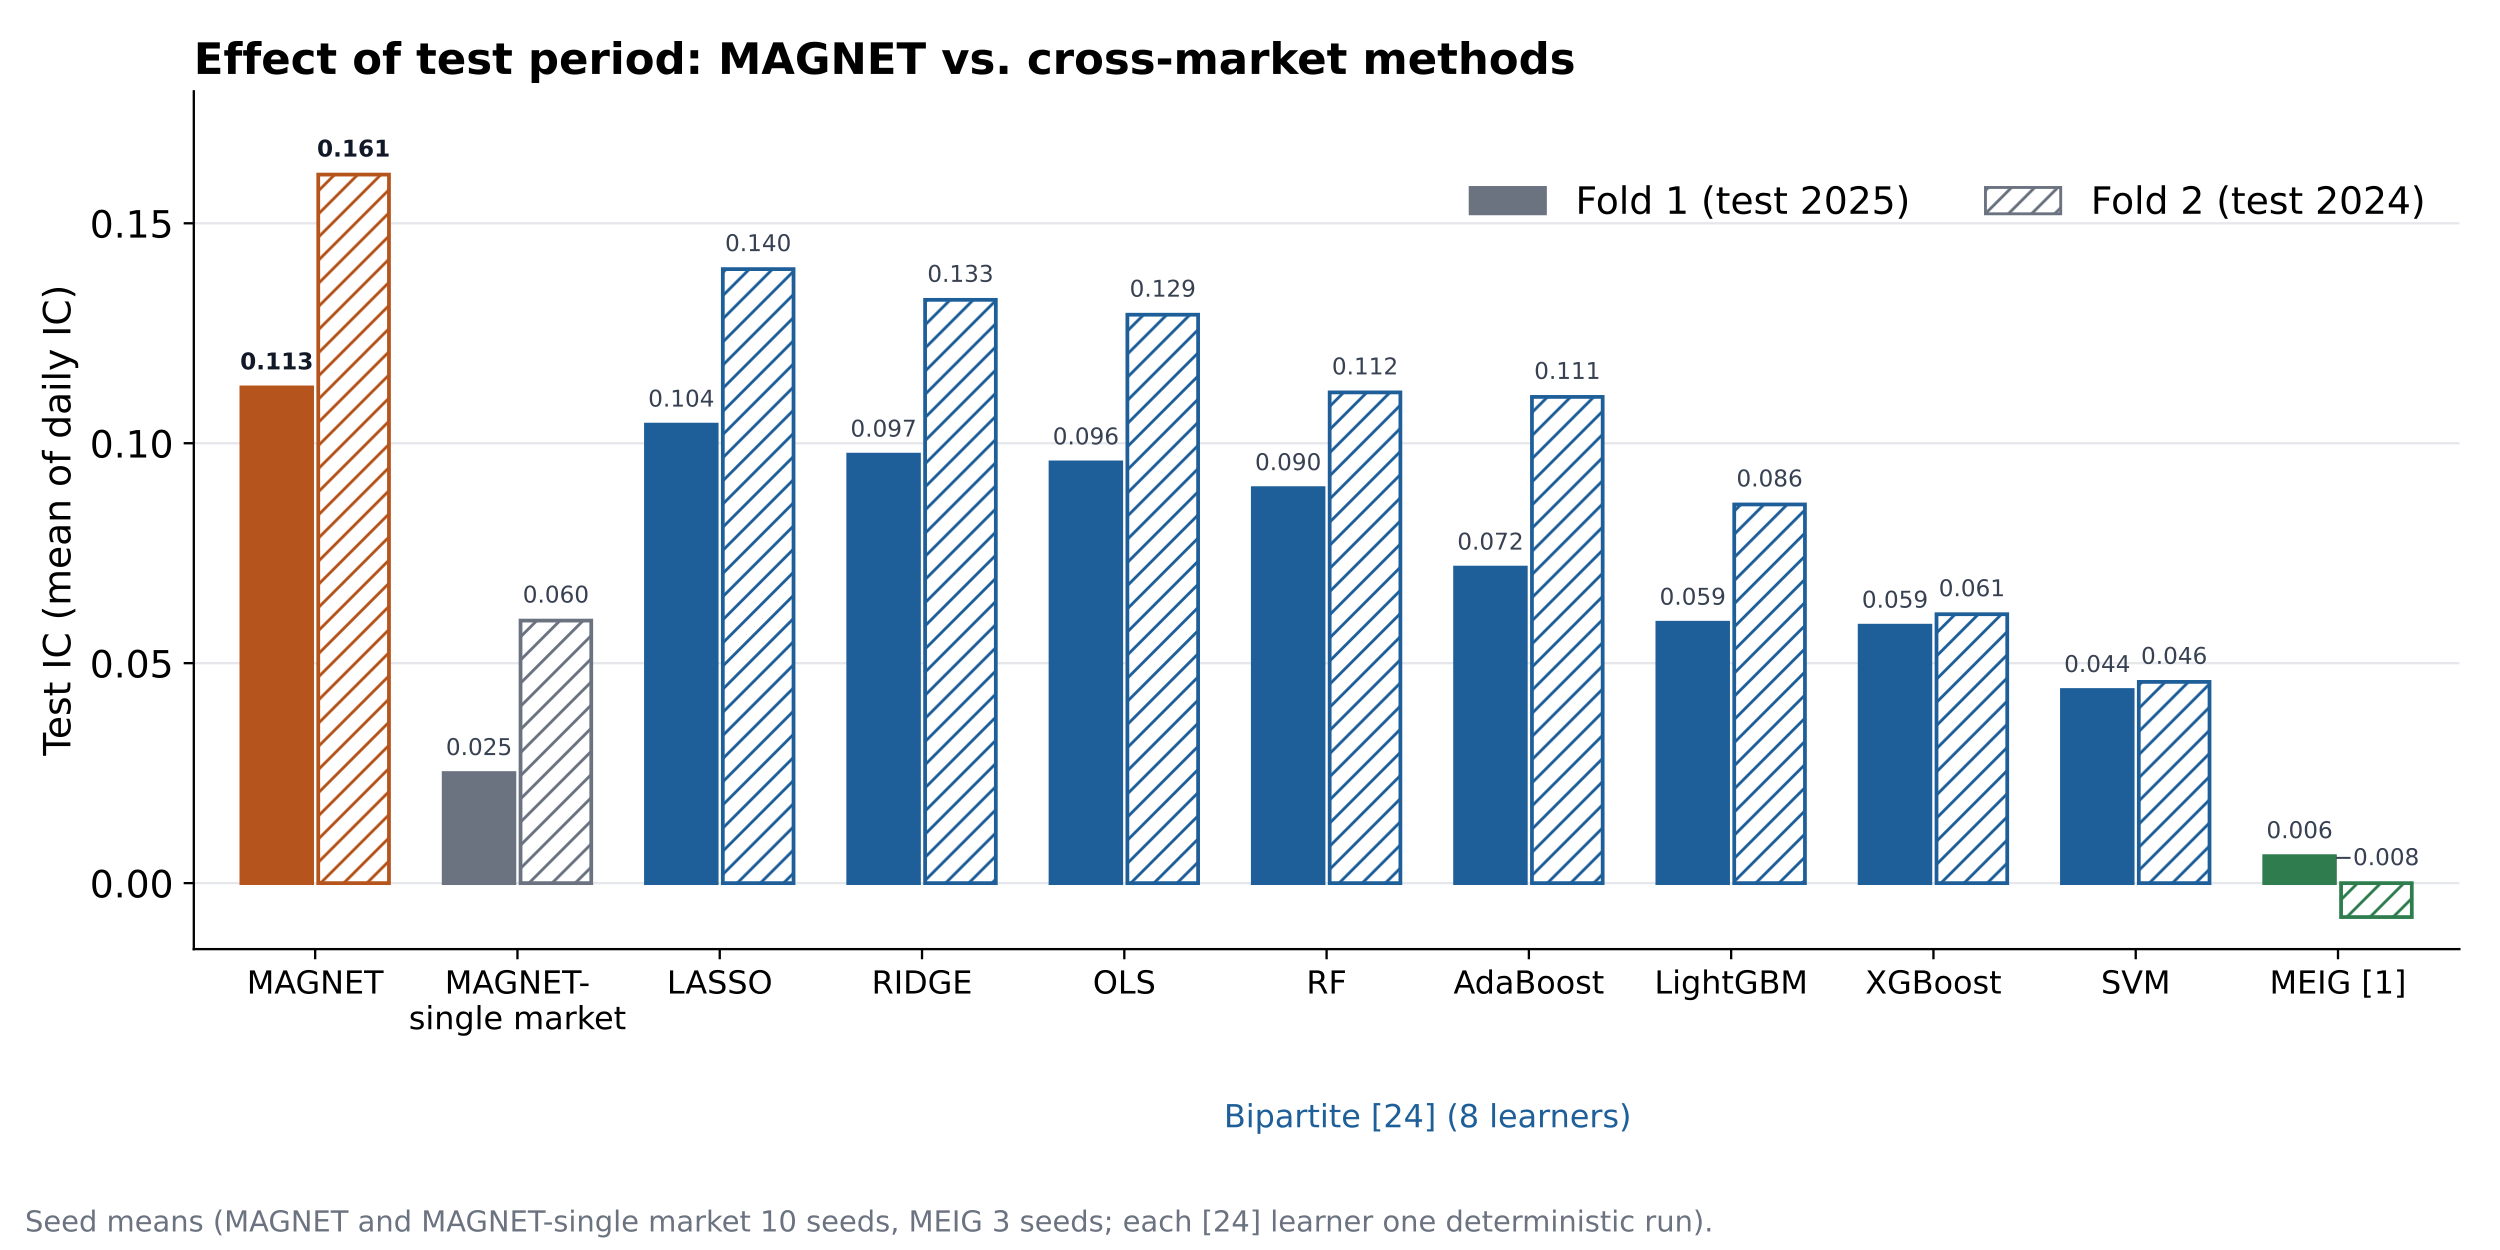
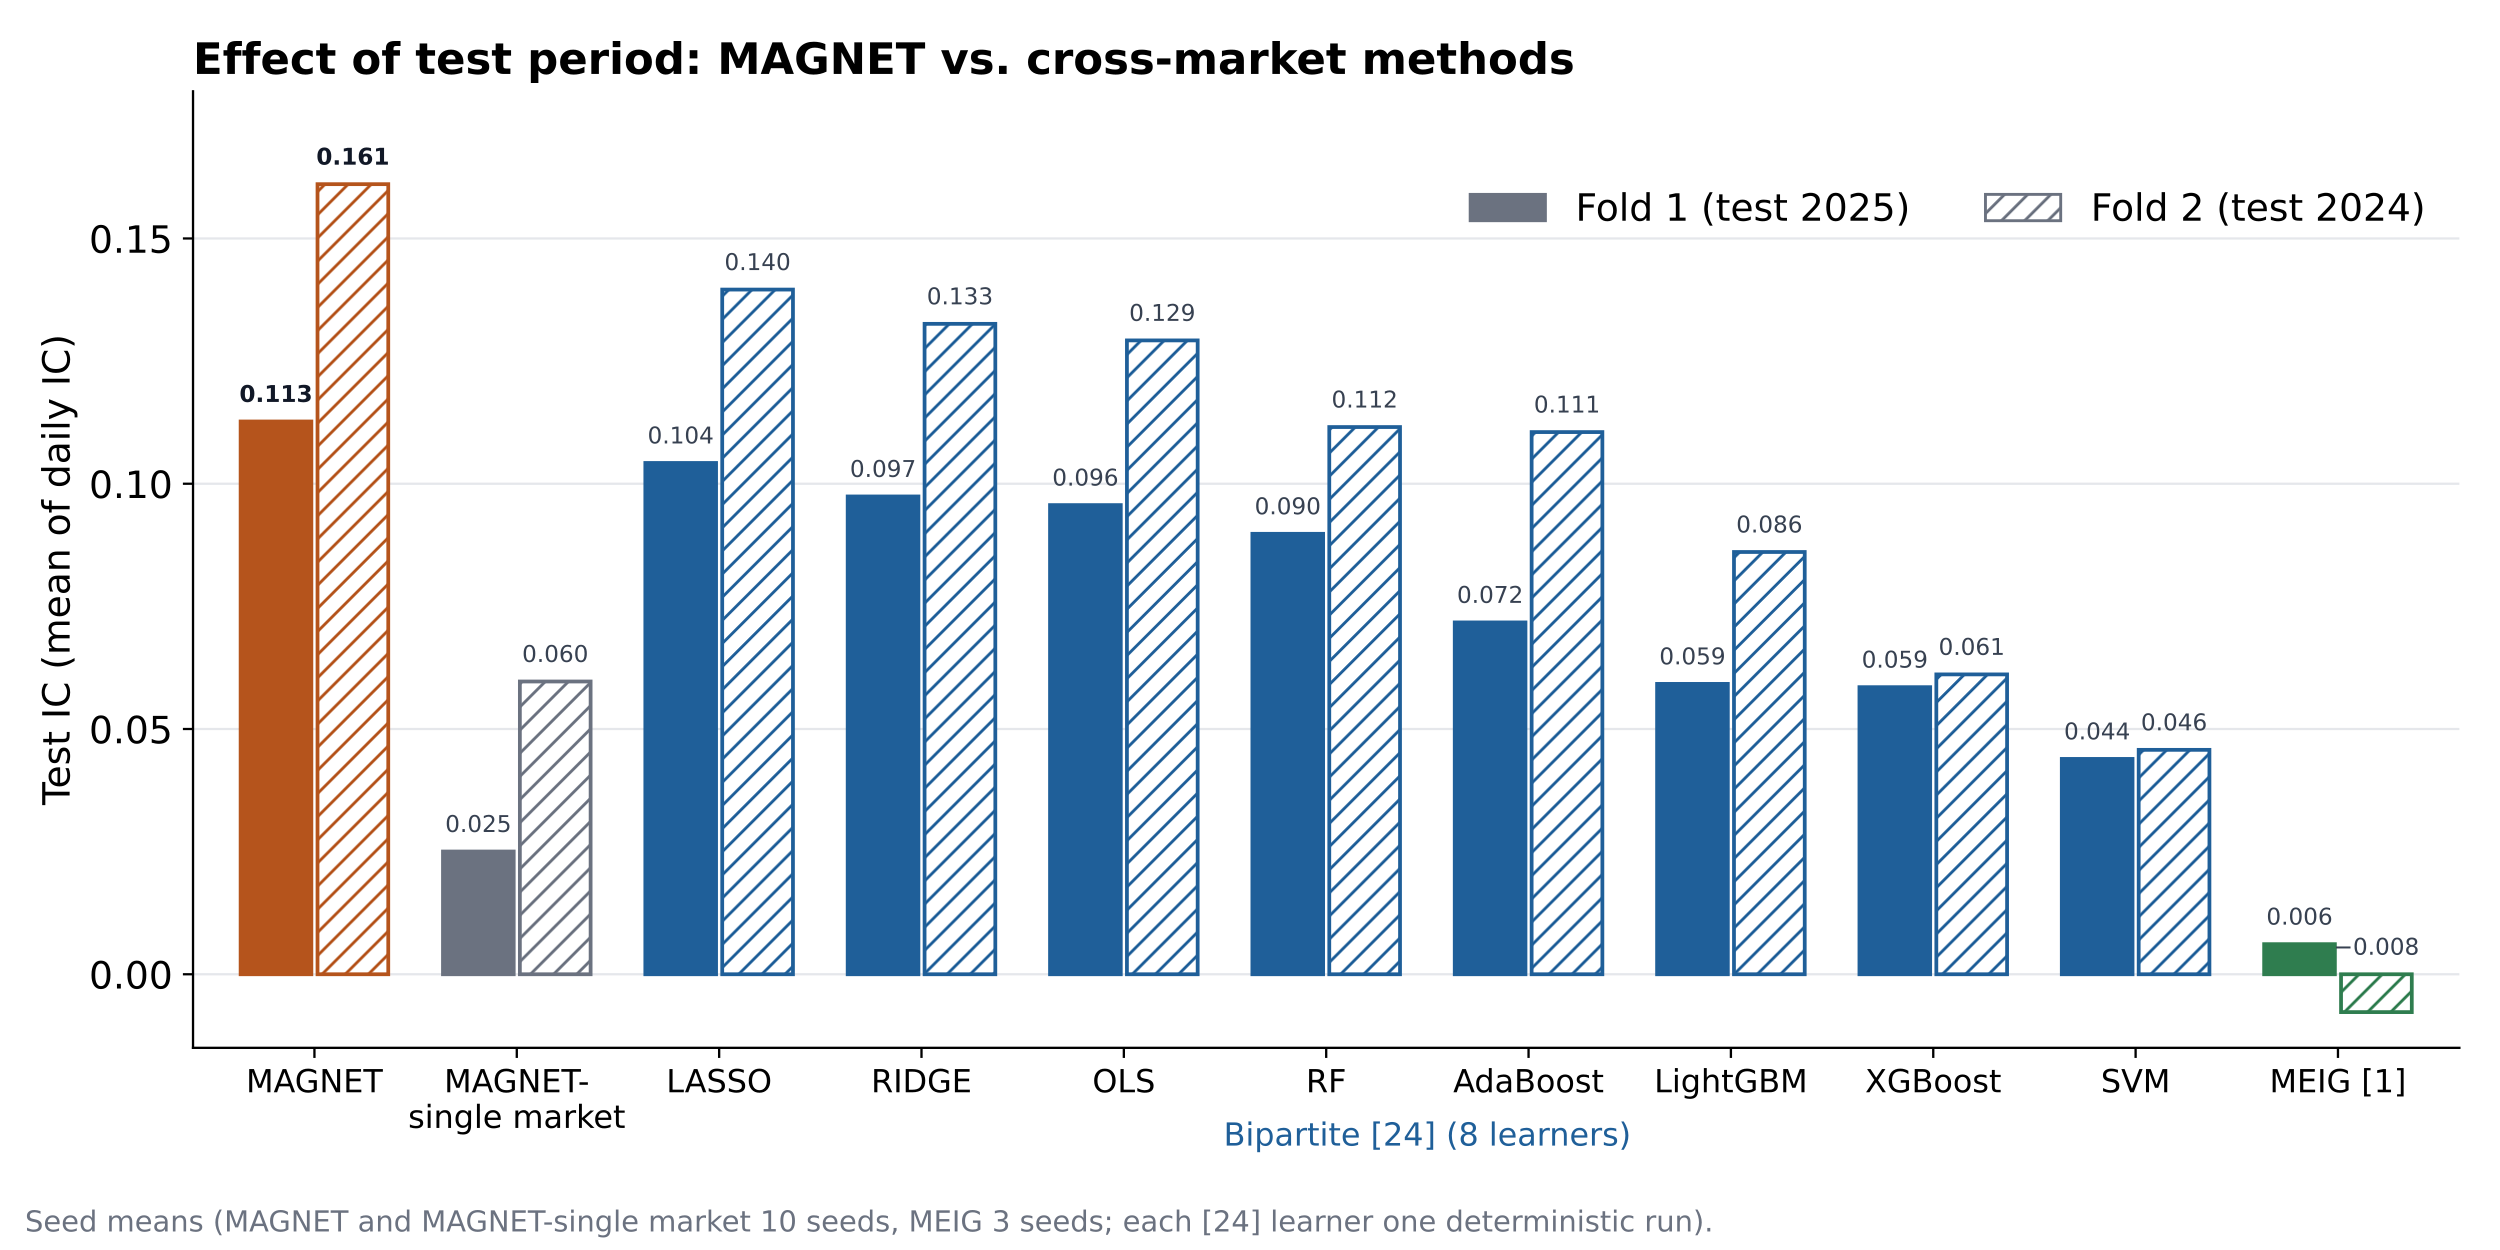
<svg xmlns="http://www.w3.org/2000/svg" xmlns:xlink="http://www.w3.org/1999/xlink" width="864pt" height="432pt" viewBox="0 0 864 432" version="1.1">
  <defs>
    <style type="text/css">*{stroke-linejoin: round; stroke-linecap: butt}</style>
  </defs>
  <g id="figure_1">
    <g id="patch_1">
      <path d="M 0 432  L 864 432  L 864 0  L 0 0  z " style="fill: #ffffff" />
    </g>
    <g id="axes_1">
      <g id="patch_2">
-         <path d="M 66.98 328.015  L 849.96 328.015  L 849.96 31.56  L 66.98 31.56  z " style="fill: #ffffff" />
+         <path d="M 66.71 362.132  L 849.96 362.132  L 849.96 31.56  L 66.71 31.56  z " style="fill: #ffffff" />
      </g>
      <g id="matplotlib.axis_1">
        <g id="xtick_1">
          <g id="line2d_1">
            <defs>
-               <path id="mf5c2c4fee4" d="M 0 0  L 0 3.5  " style="stroke: #000000; stroke-width: 0.8" />
+               <path id="m3efacc26bf" d="M 0 0  L 0 3.5  " style="stroke: #000000; stroke-width: 0.8" />
            </defs>
            <g>
-               <use xlink:href="#mf5c2c4fee4" x="108.925" y="328.015" style="stroke: #000000; stroke-width: 0.8" />
+               <use xlink:href="#m3efacc26bf" x="108.67" y="362.132" style="stroke: #000000; stroke-width: 0.8" />
            </g>
          </g>
          <g id="text_1">
-             <text style="font-size: 11px; font-family: 'DejaVu Sans'; text-anchor: middle" x="108.925" y="343.374" transform="rotate(-0 108.9254 343.3737)">MAGNET</text>
+             <text style="font-size: 11px; font-family: 'DejaVu Sans'; text-anchor: middle" x="108.67" y="377.491" transform="rotate(-0 108.6698 377.4906)">MAGNET</text>
          </g>
        </g>
        <g id="xtick_2">
          <g id="line2d_2">
            <g>
-               <use xlink:href="#mf5c2c4fee4" x="178.834" y="328.015" style="stroke: #000000; stroke-width: 0.8" />
+               <use xlink:href="#m3efacc26bf" x="178.603" y="362.132" style="stroke: #000000; stroke-width: 0.8" />
            </g>
          </g>
          <g id="text_2">
-             <text style="font-size: 11px; font-family: 'DejaVu Sans'" transform="translate(153.7294 343.3737)">MAGNET-</text>
-             <text style="font-size: 11px; font-family: 'DejaVu Sans'" transform="translate(141.2891 355.6913)">single market</text>
+             <text style="font-size: 11px; font-family: 'DejaVu Sans'" transform="translate(153.4979 377.4906)">MAGNET-</text>
+             <text style="font-size: 11px; font-family: 'DejaVu Sans'" transform="translate(141.0576 389.8082)">single market</text>
          </g>
        </g>
        <g id="xtick_3">
          <g id="line2d_3">
            <g>
-               <use xlink:href="#mf5c2c4fee4" x="248.743" y="328.015" style="stroke: #000000; stroke-width: 0.8" />
+               <use xlink:href="#m3efacc26bf" x="248.536" y="362.132" style="stroke: #000000; stroke-width: 0.8" />
            </g>
          </g>
          <g id="text_3">
-             <text style="font-size: 11px; font-family: 'DejaVu Sans'; text-anchor: middle" x="248.743" y="343.374" transform="rotate(-0 248.7432 343.3737)">LASSO</text>
+             <text style="font-size: 11px; font-family: 'DejaVu Sans'; text-anchor: middle" x="248.536" y="377.491" transform="rotate(-0 248.5359 377.4906)">LASSO</text>
          </g>
        </g>
        <g id="xtick_4">
          <g id="line2d_4">
            <g>
-               <use xlink:href="#mf5c2c4fee4" x="318.652" y="328.015" style="stroke: #000000; stroke-width: 0.8" />
+               <use xlink:href="#m3efacc26bf" x="318.469" y="362.132" style="stroke: #000000; stroke-width: 0.8" />
            </g>
          </g>
          <g id="text_4">
-             <text style="font-size: 11px; font-family: 'DejaVu Sans'; text-anchor: middle" x="318.652" y="343.374" transform="rotate(-0 318.6521 343.3737)">RIDGE</text>
+             <text style="font-size: 11px; font-family: 'DejaVu Sans'; text-anchor: middle" x="318.469" y="377.491" transform="rotate(-0 318.4689 377.4906)">RIDGE</text>
          </g>
        </g>
        <g id="xtick_5">
          <g id="line2d_5">
            <g>
-               <use xlink:href="#mf5c2c4fee4" x="388.561" y="328.015" style="stroke: #000000; stroke-width: 0.8" />
+               <use xlink:href="#m3efacc26bf" x="388.402" y="362.132" style="stroke: #000000; stroke-width: 0.8" />
            </g>
          </g>
          <g id="text_5">
-             <text style="font-size: 11px; font-family: 'DejaVu Sans'; text-anchor: middle" x="388.561" y="343.374" transform="rotate(-0 388.5611 343.3737)">OLS</text>
+             <text style="font-size: 11px; font-family: 'DejaVu Sans'; text-anchor: middle" x="388.402" y="377.491" transform="rotate(-0 388.402 377.4906)">OLS</text>
          </g>
        </g>
        <g id="xtick_6">
          <g id="line2d_6">
            <g>
-               <use xlink:href="#mf5c2c4fee4" x="458.47" y="328.015" style="stroke: #000000; stroke-width: 0.8" />
+               <use xlink:href="#m3efacc26bf" x="458.335" y="362.132" style="stroke: #000000; stroke-width: 0.8" />
            </g>
          </g>
          <g id="text_6">
-             <text style="font-size: 11px; font-family: 'DejaVu Sans'; text-anchor: middle" x="458.47" y="343.374" transform="rotate(-0 458.47 343.3737)">RF</text>
+             <text style="font-size: 11px; font-family: 'DejaVu Sans'; text-anchor: middle" x="458.335" y="377.491" transform="rotate(-0 458.335 377.4906)">RF</text>
          </g>
        </g>
        <g id="xtick_7">
          <g id="line2d_7">
            <g>
-               <use xlink:href="#mf5c2c4fee4" x="528.379" y="328.015" style="stroke: #000000; stroke-width: 0.8" />
+               <use xlink:href="#m3efacc26bf" x="528.268" y="362.132" style="stroke: #000000; stroke-width: 0.8" />
            </g>
          </g>
          <g id="text_7">
-             <text style="font-size: 11px; font-family: 'DejaVu Sans'; text-anchor: middle" x="528.379" y="343.374" transform="rotate(-0 528.3789 343.3737)">AdaBoost</text>
+             <text style="font-size: 11px; font-family: 'DejaVu Sans'; text-anchor: middle" x="528.268" y="377.491" transform="rotate(-0 528.268 377.4906)">AdaBoost</text>
          </g>
        </g>
        <g id="xtick_8">
          <g id="line2d_8">
            <g>
-               <use xlink:href="#mf5c2c4fee4" x="598.288" y="328.015" style="stroke: #000000; stroke-width: 0.8" />
+               <use xlink:href="#m3efacc26bf" x="598.201" y="362.132" style="stroke: #000000; stroke-width: 0.8" />
            </g>
          </g>
          <g id="text_8">
-             <text style="font-size: 11px; font-family: 'DejaVu Sans'; text-anchor: middle" x="598.288" y="343.374" transform="rotate(-0 598.2879 343.3737)">LightGBM</text>
+             <text style="font-size: 11px; font-family: 'DejaVu Sans'; text-anchor: middle" x="598.201" y="377.491" transform="rotate(-0 598.2011 377.4906)">LightGBM</text>
          </g>
        </g>
        <g id="xtick_9">
          <g id="line2d_9">
            <g>
-               <use xlink:href="#mf5c2c4fee4" x="668.197" y="328.015" style="stroke: #000000; stroke-width: 0.8" />
+               <use xlink:href="#m3efacc26bf" x="668.134" y="362.132" style="stroke: #000000; stroke-width: 0.8" />
            </g>
          </g>
          <g id="text_9">
-             <text style="font-size: 11px; font-family: 'DejaVu Sans'; text-anchor: middle" x="668.197" y="343.374" transform="rotate(-0 668.1968 343.3737)">XGBoost</text>
+             <text style="font-size: 11px; font-family: 'DejaVu Sans'; text-anchor: middle" x="668.134" y="377.491" transform="rotate(-0 668.1341 377.4906)">XGBoost</text>
          </g>
        </g>
        <g id="xtick_10">
          <g id="line2d_10">
            <g>
-               <use xlink:href="#mf5c2c4fee4" x="738.106" y="328.015" style="stroke: #000000; stroke-width: 0.8" />
+               <use xlink:href="#m3efacc26bf" x="738.067" y="362.132" style="stroke: #000000; stroke-width: 0.8" />
            </g>
          </g>
          <g id="text_10">
-             <text style="font-size: 11px; font-family: 'DejaVu Sans'; text-anchor: middle" x="738.106" y="343.374" transform="rotate(-0 738.1057 343.3737)">SVM</text>
+             <text style="font-size: 11px; font-family: 'DejaVu Sans'; text-anchor: middle" x="738.067" y="377.491" transform="rotate(-0 738.0671 377.4906)">SVM</text>
          </g>
        </g>
        <g id="xtick_11">
          <g id="line2d_11">
            <g>
-               <use xlink:href="#mf5c2c4fee4" x="808.015" y="328.015" style="stroke: #000000; stroke-width: 0.8" />
+               <use xlink:href="#m3efacc26bf" x="808" y="362.132" style="stroke: #000000; stroke-width: 0.8" />
            </g>
          </g>
          <g id="text_11">
-             <text style="font-size: 11px; font-family: 'DejaVu Sans'; text-anchor: middle" x="808.015" y="343.374" transform="rotate(-0 808.0146 343.3737)">MEIG [1]</text>
+             <text style="font-size: 11px; font-family: 'DejaVu Sans'; text-anchor: middle" x="808" y="377.491" transform="rotate(-0 808.0002 377.4906)">MEIG [1]</text>
          </g>
        </g>
      </g>
      <g id="matplotlib.axis_2">
        <g id="ytick_1">
          <g id="line2d_12">
-             <path d="M 66.98 305.211  L 849.96 305.211  " clip-path="url(#p45609f97da)" style="fill: none; stroke: #e5e7eb; stroke-width: 0.8; stroke-linecap: square" />
+             <path d="M 66.71 336.704  L 849.96 336.704  " clip-path="url(#p5a53873993)" style="fill: none; stroke: #e5e7eb; stroke-width: 0.8; stroke-linecap: square" />
          </g>
          <g id="line2d_13">
            <defs>
-               <path id="m6ff12993f3" d="M 0 0  L -3.5 0  " style="stroke: #000000; stroke-width: 0.8" />
+               <path id="mbc25726d4b" d="M 0 0  L -3.5 0  " style="stroke: #000000; stroke-width: 0.8" />
            </defs>
            <g>
-               <use xlink:href="#m6ff12993f3" x="66.98" y="305.211" style="stroke: #000000; stroke-width: 0.8" />
+               <use xlink:href="#mbc25726d4b" x="66.71" y="336.704" style="stroke: #000000; stroke-width: 0.8" />
            </g>
          </g>
          <g id="text_12">
-             <text style="font-size: 13px; font-family: 'DejaVu Sans'; text-anchor: end" x="59.98" y="310.15" transform="rotate(-0 59.98 310.1501)">0.00</text>
+             <text style="font-size: 13px; font-family: 'DejaVu Sans'; text-anchor: end" x="59.71" y="341.643" transform="rotate(-0 59.71 341.6427)">0.00</text>
          </g>
        </g>
        <g id="ytick_2">
          <g id="line2d_14">
-             <path d="M 66.98 229.197  L 849.96 229.197  " clip-path="url(#p45609f97da)" style="fill: none; stroke: #e5e7eb; stroke-width: 0.8; stroke-linecap: square" />
+             <path d="M 66.71 251.942  L 849.96 251.942  " clip-path="url(#p5a53873993)" style="fill: none; stroke: #e5e7eb; stroke-width: 0.8; stroke-linecap: square" />
          </g>
          <g id="line2d_15">
            <g>
-               <use xlink:href="#m6ff12993f3" x="66.98" y="229.197" style="stroke: #000000; stroke-width: 0.8" />
+               <use xlink:href="#mbc25726d4b" x="66.71" y="251.942" style="stroke: #000000; stroke-width: 0.8" />
            </g>
          </g>
          <g id="text_13">
-             <text style="font-size: 13px; font-family: 'DejaVu Sans'; text-anchor: end" x="59.98" y="234.136" transform="rotate(-0 59.98 234.1359)">0.05</text>
+             <text style="font-size: 13px; font-family: 'DejaVu Sans'; text-anchor: end" x="59.71" y="256.881" transform="rotate(-0 59.71 256.8805)">0.05</text>
          </g>
        </g>
        <g id="ytick_3">
          <g id="line2d_16">
-             <path d="M 66.98 153.183  L 849.96 153.183  " clip-path="url(#p45609f97da)" style="fill: none; stroke: #e5e7eb; stroke-width: 0.8; stroke-linecap: square" />
+             <path d="M 66.71 167.179  L 849.96 167.179  " clip-path="url(#p5a53873993)" style="fill: none; stroke: #e5e7eb; stroke-width: 0.8; stroke-linecap: square" />
          </g>
          <g id="line2d_17">
            <g>
-               <use xlink:href="#m6ff12993f3" x="66.98" y="153.183" style="stroke: #000000; stroke-width: 0.8" />
+               <use xlink:href="#mbc25726d4b" x="66.71" y="167.179" style="stroke: #000000; stroke-width: 0.8" />
            </g>
          </g>
          <g id="text_14">
-             <text style="font-size: 13px; font-family: 'DejaVu Sans'; text-anchor: end" x="59.98" y="158.122" transform="rotate(-0 59.98 158.1217)">0.10</text>
+             <text style="font-size: 13px; font-family: 'DejaVu Sans'; text-anchor: end" x="59.71" y="172.118" transform="rotate(-0 59.71 172.1184)">0.10</text>
          </g>
        </g>
        <g id="ytick_4">
          <g id="line2d_18">
-             <path d="M 66.98 77.169  L 849.96 77.169  " clip-path="url(#p45609f97da)" style="fill: none; stroke: #e5e7eb; stroke-width: 0.8; stroke-linecap: square" />
+             <path d="M 66.71 82.417  L 849.96 82.417  " clip-path="url(#p5a53873993)" style="fill: none; stroke: #e5e7eb; stroke-width: 0.8; stroke-linecap: square" />
          </g>
          <g id="line2d_19">
            <g>
-               <use xlink:href="#m6ff12993f3" x="66.98" y="77.169" style="stroke: #000000; stroke-width: 0.8" />
+               <use xlink:href="#mbc25726d4b" x="66.71" y="82.417" style="stroke: #000000; stroke-width: 0.8" />
            </g>
          </g>
          <g id="text_15">
-             <text style="font-size: 13px; font-family: 'DejaVu Sans'; text-anchor: end" x="59.98" y="82.108" transform="rotate(-0 59.98 82.10751)">0.15</text>
+             <text style="font-size: 13px; font-family: 'DejaVu Sans'; text-anchor: end" x="59.71" y="87.356" transform="rotate(-0 59.71 87.35626)">0.15</text>
          </g>
        </g>
        <g id="text_16">
-           <text style="font-size: 13px; font-family: 'DejaVu Sans'; text-anchor: middle" x="24.331" y="179.788" transform="rotate(-90 24.33109 179.7877)">Test IC (mean of daily IC)</text>
+           <text style="font-size: 13px; font-family: 'DejaVu Sans'; text-anchor: middle" x="24.061" y="196.846" transform="rotate(-90 24.06109 196.8462)">Test IC (mean of daily IC)</text>
        </g>
      </g>
      <g id="patch_3">
-         <path d="M 83.423 305.211  L 107.863 305.211  L 107.863 133.887  L 83.423 133.887  z " clip-path="url(#p45609f97da)" style="fill: #b5541c; stroke: #b5541c; stroke-width: 1.3; stroke-linejoin: miter" />
+         <path d="M 83.158 336.704  L 107.607 336.704  L 107.607 145.663  L 83.158 145.663  z " clip-path="url(#p5a53873993)" style="fill: #b5541c; stroke: #b5541c; stroke-width: 1.3; stroke-linejoin: miter" />
      </g>
      <g id="patch_4">
-         <path d="M 109.988 305.211  L 134.428 305.211  L 134.428 60.337  L 109.988 60.337  z " clip-path="url(#p45609f97da)" style="fill: url(#hee43695994); stroke: #b5541c; stroke-width: 1.3; stroke-linejoin: miter" />
+         <path d="M 109.733 336.704  L 134.181 336.704  L 134.181 63.649  L 109.733 63.649  z " clip-path="url(#p5a53873993)" style="fill: url(#h292ec1a6e9); stroke: #b5541c; stroke-width: 1.3; stroke-linejoin: miter" />
      </g>
      <g id="patch_5">
-         <path d="M 153.332 305.211  L 177.772 305.211  L 177.772 267.168  L 153.332 267.168  z " clip-path="url(#p45609f97da)" style="fill: #6b7280; stroke: #6b7280; stroke-width: 1.3; stroke-linejoin: miter" />
+         <path d="M 153.091 336.704  L 177.54 336.704  L 177.54 294.282  L 153.091 294.282  z " clip-path="url(#p5a53873993)" style="fill: #6b7280; stroke: #6b7280; stroke-width: 1.3; stroke-linejoin: miter" />
      </g>
      <g id="patch_6">
-         <path d="M 179.897 305.211  L 204.337 305.211  L 204.337 214.474  L 179.897 214.474  z " clip-path="url(#p45609f97da)" style="fill: url(#hcd545390ed); stroke: #6b7280; stroke-width: 1.3; stroke-linejoin: miter" />
+         <path d="M 179.666 336.704  L 204.114 336.704  L 204.114 235.524  L 179.666 235.524  z " clip-path="url(#p5a53873993)" style="fill: url(#h46dec1f445); stroke: #6b7280; stroke-width: 1.3; stroke-linejoin: miter" />
      </g>
      <g id="patch_7">
-         <path d="M 223.24 305.211  L 247.681 305.211  L 247.681 146.748  L 223.24 146.748  z " clip-path="url(#p45609f97da)" style="fill: #1f5f99; stroke: #1f5f99; stroke-width: 1.3; stroke-linejoin: miter" />
+         <path d="M 223.024 336.704  L 247.473 336.704  L 247.473 160.004  L 223.024 160.004  z " clip-path="url(#p5a53873993)" style="fill: #1f5f99; stroke: #1f5f99; stroke-width: 1.3; stroke-linejoin: miter" />
      </g>
      <g id="patch_8">
-         <path d="M 249.806 305.211  L 274.246 305.211  L 274.246 93.006  L 249.806 93.006  z " clip-path="url(#p45609f97da)" style="fill: url(#h0f2dd3a917); stroke: #1f5f99; stroke-width: 1.3; stroke-linejoin: miter" />
+         <path d="M 249.599 336.704  L 274.047 336.704  L 274.047 100.077  L 249.599 100.077  z " clip-path="url(#p5a53873993)" style="fill: url(#hea8c1ef2c6); stroke: #1f5f99; stroke-width: 1.3; stroke-linejoin: miter" />
      </g>
      <g id="patch_9">
-         <path d="M 293.149 305.211  L 317.59 305.211  L 317.59 157.123  L 293.149 157.123  z " clip-path="url(#p45609f97da)" style="fill: #1f5f99; stroke: #1f5f99; stroke-width: 1.3; stroke-linejoin: miter" />
+         <path d="M 292.957 336.704  L 317.406 336.704  L 317.406 171.574  L 292.957 171.574  z " clip-path="url(#p5a53873993)" style="fill: #1f5f99; stroke: #1f5f99; stroke-width: 1.3; stroke-linejoin: miter" />
      </g>
      <g id="patch_10">
-         <path d="M 319.715 305.211  L 344.155 305.211  L 344.155 103.626  L 319.715 103.626  z " clip-path="url(#p45609f97da)" style="fill: url(#h0f2dd3a917); stroke: #1f5f99; stroke-width: 1.3; stroke-linejoin: miter" />
+         <path d="M 319.532 336.704  L 343.981 336.704  L 343.981 111.92  L 319.532 111.92  z " clip-path="url(#p5a53873993)" style="fill: url(#hea8c1ef2c6); stroke: #1f5f99; stroke-width: 1.3; stroke-linejoin: miter" />
      </g>
      <g id="patch_11">
-         <path d="M 363.058 305.211  L 387.498 305.211  L 387.498 159.803  L 363.058 159.803  z " clip-path="url(#p45609f97da)" style="fill: #1f5f99; stroke: #1f5f99; stroke-width: 1.3; stroke-linejoin: miter" />
+         <path d="M 362.89 336.704  L 387.339 336.704  L 387.339 174.562  L 362.89 174.562  z " clip-path="url(#p5a53873993)" style="fill: #1f5f99; stroke: #1f5f99; stroke-width: 1.3; stroke-linejoin: miter" />
      </g>
      <g id="patch_12">
-         <path d="M 389.624 305.211  L 414.064 305.211  L 414.064 108.761  L 389.624 108.761  z " clip-path="url(#p45609f97da)" style="fill: url(#h0f2dd3a917); stroke: #1f5f99; stroke-width: 1.3; stroke-linejoin: miter" />
+         <path d="M 389.465 336.704  L 413.914 336.704  L 413.914 117.645  L 389.465 117.645  z " clip-path="url(#p5a53873993)" style="fill: url(#hea8c1ef2c6); stroke: #1f5f99; stroke-width: 1.3; stroke-linejoin: miter" />
      </g>
      <g id="patch_13">
-         <path d="M 432.967 305.211  L 457.407 305.211  L 457.407 168.702  L 432.967 168.702  z " clip-path="url(#p45609f97da)" style="fill: #1f5f99; stroke: #1f5f99; stroke-width: 1.3; stroke-linejoin: miter" />
+         <path d="M 432.823 336.704  L 457.272 336.704  L 457.272 184.484  L 432.823 184.484  z " clip-path="url(#p5a53873993)" style="fill: #1f5f99; stroke: #1f5f99; stroke-width: 1.3; stroke-linejoin: miter" />
      </g>
      <g id="patch_14">
-         <path d="M 459.533 305.211  L 483.973 305.211  L 483.973 135.614  L 459.533 135.614  z " clip-path="url(#p45609f97da)" style="fill: url(#h0f2dd3a917); stroke: #1f5f99; stroke-width: 1.3; stroke-linejoin: miter" />
+         <path d="M 459.398 336.704  L 483.847 336.704  L 483.847 147.589  L 459.398 147.589  z " clip-path="url(#p5a53873993)" style="fill: url(#hea8c1ef2c6); stroke: #1f5f99; stroke-width: 1.3; stroke-linejoin: miter" />
      </g>
      <g id="patch_15">
-         <path d="M 502.876 305.211  L 527.316 305.211  L 527.316 196.162  L 502.876 196.162  z " clip-path="url(#p45609f97da)" style="fill: #1f5f99; stroke: #1f5f99; stroke-width: 1.3; stroke-linejoin: miter" />
+         <path d="M 502.756 336.704  L 527.205 336.704  L 527.205 215.105  L 502.756 215.105  z " clip-path="url(#p5a53873993)" style="fill: #1f5f99; stroke: #1f5f99; stroke-width: 1.3; stroke-linejoin: miter" />
      </g>
      <g id="patch_16">
-         <path d="M 529.442 305.211  L 553.882 305.211  L 553.882 137.172  L 529.442 137.172  z " clip-path="url(#p45609f97da)" style="fill: url(#h0f2dd3a917); stroke: #1f5f99; stroke-width: 1.3; stroke-linejoin: miter" />
+         <path d="M 529.331 336.704  L 553.78 336.704  L 553.78 149.327  L 529.331 149.327  z " clip-path="url(#p5a53873993)" style="fill: url(#hea8c1ef2c6); stroke: #1f5f99; stroke-width: 1.3; stroke-linejoin: miter" />
      </g>
      <g id="patch_17">
-         <path d="M 572.785 305.211  L 597.225 305.211  L 597.225 215.216  L 572.785 215.216  z " clip-path="url(#p45609f97da)" style="fill: #1f5f99; stroke: #1f5f99; stroke-width: 1.3; stroke-linejoin: miter" />
+         <path d="M 572.689 336.704  L 597.138 336.704  L 597.138 236.352  L 572.689 236.352  z " clip-path="url(#p5a53873993)" style="fill: #1f5f99; stroke: #1f5f99; stroke-width: 1.3; stroke-linejoin: miter" />
      </g>
      <g id="patch_18">
-         <path d="M 599.35 305.211  L 623.791 305.211  L 623.791 174.34  L 599.35 174.34  z " clip-path="url(#p45609f97da)" style="fill: url(#h0f2dd3a917); stroke: #1f5f99; stroke-width: 1.3; stroke-linejoin: miter" />
+         <path d="M 599.264 336.704  L 623.713 336.704  L 623.713 190.771  L 599.264 190.771  z " clip-path="url(#p5a53873993)" style="fill: url(#hea8c1ef2c6); stroke: #1f5f99; stroke-width: 1.3; stroke-linejoin: miter" />
      </g>
      <g id="patch_19">
-         <path d="M 642.694 305.211  L 667.134 305.211  L 667.134 216.232  L 642.694 216.232  z " clip-path="url(#p45609f97da)" style="fill: #1f5f99; stroke: #1f5f99; stroke-width: 1.3; stroke-linejoin: miter" />
+         <path d="M 642.623 336.704  L 667.071 336.704  L 667.071 237.485  L 642.623 237.485  z " clip-path="url(#p5a53873993)" style="fill: #1f5f99; stroke: #1f5f99; stroke-width: 1.3; stroke-linejoin: miter" />
      </g>
      <g id="patch_20">
-         <path d="M 669.259 305.211  L 693.7 305.211  L 693.7 212.275  L 669.259 212.275  z " clip-path="url(#p45609f97da)" style="fill: url(#h0f2dd3a917); stroke: #1f5f99; stroke-width: 1.3; stroke-linejoin: miter" />
+         <path d="M 669.197 336.704  L 693.646 336.704  L 693.646 233.072  L 669.197 233.072  z " clip-path="url(#p5a53873993)" style="fill: url(#hea8c1ef2c6); stroke: #1f5f99; stroke-width: 1.3; stroke-linejoin: miter" />
      </g>
      <g id="patch_21">
-         <path d="M 712.603 305.211  L 737.043 305.211  L 737.043 238.47  L 712.603 238.47  z " clip-path="url(#p45609f97da)" style="fill: #1f5f99; stroke: #1f5f99; stroke-width: 1.3; stroke-linejoin: miter" />
+         <path d="M 712.556 336.704  L 737.004 336.704  L 737.004 262.282  L 712.556 262.282  z " clip-path="url(#p5a53873993)" style="fill: #1f5f99; stroke: #1f5f99; stroke-width: 1.3; stroke-linejoin: miter" />
      </g>
      <g id="patch_22">
-         <path d="M 739.168 305.211  L 763.608 305.211  L 763.608 235.66  L 739.168 235.66  z " clip-path="url(#p45609f97da)" style="fill: url(#h0f2dd3a917); stroke: #1f5f99; stroke-width: 1.3; stroke-linejoin: miter" />
+         <path d="M 739.13 336.704  L 763.579 336.704  L 763.579 259.148  L 739.13 259.148  z " clip-path="url(#p5a53873993)" style="fill: url(#hea8c1ef2c6); stroke: #1f5f99; stroke-width: 1.3; stroke-linejoin: miter" />
      </g>
      <g id="patch_23">
-         <path d="M 782.512 305.211  L 806.952 305.211  L 806.952 295.881  L 782.512 295.881  z " clip-path="url(#p45609f97da)" style="fill: #2f7d4f; stroke: #2f7d4f; stroke-width: 1.3; stroke-linejoin: miter" />
+         <path d="M 782.489 336.704  L 806.937 336.704  L 806.937 326.3  L 782.489 326.3  z " clip-path="url(#p5a53873993)" style="fill: #2f7d4f; stroke: #2f7d4f; stroke-width: 1.3; stroke-linejoin: miter" />
      </g>
      <g id="patch_24">
-         <path d="M 809.077 305.211  L 833.517 305.211  L 833.517 316.941  L 809.077 316.941  z " clip-path="url(#p45609f97da)" style="fill: url(#h5313bb3a3a); stroke: #2f7d4f; stroke-width: 1.3; stroke-linejoin: miter" />
+         <path d="M 809.063 336.704  L 833.512 336.704  L 833.512 349.783  L 809.063 349.783  z " clip-path="url(#p5a53873993)" style="fill: url(#h6df8fdd46a); stroke: #2f7d4f; stroke-width: 1.3; stroke-linejoin: miter" />
      </g>
      <g id="patch_25">
-         <path d="M 66.98 328.015  L 66.98 31.56  " style="fill: none; stroke: #000000; stroke-width: 0.8; stroke-linejoin: miter; stroke-linecap: square" />
+         <path d="M 66.71 362.132  L 66.71 31.56  " style="fill: none; stroke: #000000; stroke-width: 0.8; stroke-linejoin: miter; stroke-linecap: square" />
      </g>
      <g id="patch_26">
-         <path d="M 66.98 328.015  L 849.96 328.015  " style="fill: none; stroke: #000000; stroke-width: 0.8; stroke-linejoin: miter; stroke-linecap: square" />
+         <path d="M 66.71 362.132  L 849.96 362.132  " style="fill: none; stroke: #000000; stroke-width: 0.8; stroke-linejoin: miter; stroke-linecap: square" />
      </g>
      <g id="text_17">
-         <text style="font-weight: 700; font-size: 8px; font-family: 'DejaVu Sans'; text-anchor: middle; fill: #111827" x="95.643" y="127.662" transform="rotate(-0 95.64266 127.6625)">0.113</text>
+         <text style="font-weight: 700; font-size: 8px; font-family: 'DejaVu Sans'; text-anchor: middle; fill: #111827" x="95.383" y="138.914" transform="rotate(-0 95.38254 138.9137)">0.113</text>
      </g>
      <g id="text_18">
-         <text style="font-weight: 700; font-size: 8px; font-family: 'DejaVu Sans'; text-anchor: middle; fill: #111827" x="122.208" y="54.113" transform="rotate(-0 122.2081 54.11269)">0.161</text>
+         <text style="font-weight: 700; font-size: 8px; font-family: 'DejaVu Sans'; text-anchor: middle; fill: #111827" x="121.957" y="56.9" transform="rotate(-0 121.9571 56.89959)">0.161</text>
      </g>
      <g id="text_19">
-         <text style="font-size: 8px; font-family: 'DejaVu Sans'; text-anchor: middle; fill: #374151" x="165.552" y="260.943" transform="rotate(-0 165.5516 260.9431)">0.025</text>
+         <text style="font-size: 8px; font-family: 'DejaVu Sans'; text-anchor: middle; fill: #374151" x="165.316" y="287.533" transform="rotate(-0 165.3156 287.5327)">0.025</text>
      </g>
      <g id="text_20">
-         <text style="font-size: 8px; font-family: 'DejaVu Sans'; text-anchor: middle; fill: #374151" x="192.117" y="208.25" transform="rotate(-0 192.117 208.2496)">0.060</text>
+         <text style="font-size: 8px; font-family: 'DejaVu Sans'; text-anchor: middle; fill: #374151" x="191.89" y="228.775" transform="rotate(-0 191.8901 228.775)">0.060</text>
      </g>
      <g id="text_21">
-         <text style="font-size: 8px; font-family: 'DejaVu Sans'; text-anchor: middle; fill: #374151" x="235.461" y="140.523" transform="rotate(-0 235.4605 140.5234)">0.104</text>
+         <text style="font-size: 8px; font-family: 'DejaVu Sans'; text-anchor: middle; fill: #374151" x="235.249" y="153.255" transform="rotate(-0 235.2486 153.2547)">0.104</text>
      </g>
      <g id="text_22">
-         <text style="font-size: 8px; font-family: 'DejaVu Sans'; text-anchor: middle; fill: #374151" x="262.026" y="86.781" transform="rotate(-0 262.0259 86.78115)">0.140</text>
+         <text style="font-size: 8px; font-family: 'DejaVu Sans'; text-anchor: middle; fill: #374151" x="261.823" y="93.328" transform="rotate(-0 261.8232 93.32763)">0.140</text>
      </g>
      <g id="text_23">
-         <text style="font-size: 8px; font-family: 'DejaVu Sans'; text-anchor: middle; fill: #374151" x="305.369" y="150.899" transform="rotate(-0 305.3694 150.8988)">0.097</text>
+         <text style="font-size: 8px; font-family: 'DejaVu Sans'; text-anchor: middle; fill: #374151" x="305.182" y="164.824" transform="rotate(-0 305.1817 164.8241)">0.097</text>
      </g>
      <g id="text_24">
-         <text style="font-size: 8px; font-family: 'DejaVu Sans'; text-anchor: middle; fill: #374151" x="331.935" y="97.401" transform="rotate(-0 331.9348 97.40136)">0.133</text>
+         <text style="font-size: 8px; font-family: 'DejaVu Sans'; text-anchor: middle; fill: #374151" x="331.756" y="105.17" transform="rotate(-0 331.7562 105.17)">0.133</text>
      </g>
      <g id="text_25">
-         <text style="font-size: 8px; font-family: 'DejaVu Sans'; text-anchor: middle; fill: #374151" x="375.278" y="153.579" transform="rotate(-0 375.2784 153.5785)">0.096</text>
+         <text style="font-size: 8px; font-family: 'DejaVu Sans'; text-anchor: middle; fill: #374151" x="375.115" y="167.812" transform="rotate(-0 375.1147 167.8122)">0.096</text>
      </g>
      <g id="text_26">
-         <text style="font-size: 8px; font-family: 'DejaVu Sans'; text-anchor: middle; fill: #374151" x="401.844" y="102.536" transform="rotate(-0 401.8438 102.5359)">0.129</text>
+         <text style="font-size: 8px; font-family: 'DejaVu Sans'; text-anchor: middle; fill: #374151" x="401.689" y="110.895" transform="rotate(-0 401.6892 110.8955)">0.129</text>
      </g>
      <g id="text_27">
-         <text style="font-size: 8px; font-family: 'DejaVu Sans'; text-anchor: middle; fill: #374151" x="445.187" y="162.477" transform="rotate(-0 445.1873 162.4771)">0.090</text>
+         <text style="font-size: 8px; font-family: 'DejaVu Sans'; text-anchor: middle; fill: #374151" x="445.048" y="177.735" transform="rotate(-0 445.0477 177.7349)">0.090</text>
      </g>
      <g id="text_28">
-         <text style="font-size: 8px; font-family: 'DejaVu Sans'; text-anchor: middle; fill: #374151" x="471.753" y="129.39" transform="rotate(-0 471.7527 129.3899)">0.112</text>
+         <text style="font-size: 8px; font-family: 'DejaVu Sans'; text-anchor: middle; fill: #374151" x="471.622" y="140.84" transform="rotate(-0 471.6223 140.8399)">0.112</text>
      </g>
      <g id="text_29">
-         <text style="font-size: 8px; font-family: 'DejaVu Sans'; text-anchor: middle; fill: #374151" x="515.096" y="189.937" transform="rotate(-0 515.0962 189.9374)">0.072</text>
+         <text style="font-size: 8px; font-family: 'DejaVu Sans'; text-anchor: middle; fill: #374151" x="514.981" y="208.355" transform="rotate(-0 514.9808 208.3554)">0.072</text>
      </g>
      <g id="text_30">
-         <text style="font-size: 8px; font-family: 'DejaVu Sans'; text-anchor: middle; fill: #374151" x="541.662" y="130.948" transform="rotate(-0 541.6616 130.9478)">0.111</text>
+         <text style="font-size: 8px; font-family: 'DejaVu Sans'; text-anchor: middle; fill: #374151" x="541.555" y="142.577" transform="rotate(-0 541.5553 142.5771)">0.111</text>
      </g>
      <g id="text_31">
-         <text style="font-size: 8px; font-family: 'DejaVu Sans'; text-anchor: middle; fill: #374151" x="585.005" y="208.991" transform="rotate(-0 585.0052 208.9914)">0.059</text>
+         <text style="font-size: 8px; font-family: 'DejaVu Sans'; text-anchor: middle; fill: #374151" x="584.914" y="229.602" transform="rotate(-0 584.9138 229.6022)">0.059</text>
      </g>
      <g id="text_32">
-         <text style="font-size: 8px; font-family: 'DejaVu Sans'; text-anchor: middle; fill: #374151" x="611.571" y="168.115" transform="rotate(-0 611.5706 168.1149)">0.086</text>
+         <text style="font-size: 8px; font-family: 'DejaVu Sans'; text-anchor: middle; fill: #374151" x="611.488" y="184.022" transform="rotate(-0 611.4883 184.0215)">0.086</text>
      </g>
      <g id="text_33">
-         <text style="font-size: 8px; font-family: 'DejaVu Sans'; text-anchor: middle; fill: #374151" x="654.914" y="210.008" transform="rotate(-0 654.9141 210.0079)">0.059</text>
+         <text style="font-size: 8px; font-family: 'DejaVu Sans'; text-anchor: middle; fill: #374151" x="654.847" y="230.736" transform="rotate(-0 654.8468 230.7356)">0.059</text>
      </g>
      <g id="text_34">
-         <text style="font-size: 8px; font-family: 'DejaVu Sans'; text-anchor: middle; fill: #374151" x="681.479" y="206.05" transform="rotate(-0 681.4795 206.0501)">0.061</text>
+         <text style="font-size: 8px; font-family: 'DejaVu Sans'; text-anchor: middle; fill: #374151" x="681.421" y="226.322" transform="rotate(-0 681.4214 226.3224)">0.061</text>
      </g>
      <g id="text_35">
-         <text style="font-size: 8px; font-family: 'DejaVu Sans'; text-anchor: middle; fill: #374151" x="724.823" y="232.245" transform="rotate(-0 724.823 232.2453)">0.044</text>
+         <text style="font-size: 8px; font-family: 'DejaVu Sans'; text-anchor: middle; fill: #374151" x="724.78" y="255.532" transform="rotate(-0 724.7799 255.5322)">0.044</text>
      </g>
      <g id="text_36">
-         <text style="font-size: 8px; font-family: 'DejaVu Sans'; text-anchor: middle; fill: #374151" x="751.388" y="229.435" transform="rotate(-0 751.3884 229.435)">0.046</text>
+         <text style="font-size: 8px; font-family: 'DejaVu Sans'; text-anchor: middle; fill: #374151" x="751.354" y="252.398" transform="rotate(-0 751.3544 252.3985)">0.046</text>
      </g>
      <g id="text_37">
-         <text style="font-size: 8px; font-family: 'DejaVu Sans'; text-anchor: middle; fill: #374151" x="794.732" y="289.656" transform="rotate(-0 794.7319 289.6562)">0.006</text>
+         <text style="font-size: 8px; font-family: 'DejaVu Sans'; text-anchor: middle; fill: #374151" x="794.713" y="319.55" transform="rotate(-0 794.7129 319.5501)">0.006</text>
      </g>
      <g id="text_38">
-         <text style="font-size: 8px; font-family: 'DejaVu Sans'; text-anchor: middle; fill: #374151" x="821.297" y="298.987" transform="rotate(-0 821.2973 298.9865)">−0.008</text>
+         <text style="font-size: 8px; font-family: 'DejaVu Sans'; text-anchor: middle; fill: #374151" x="821.287" y="329.954" transform="rotate(-0 821.2875 329.9542)">−0.008</text>
      </g>
      <g id="text_39">
-         <text style="font-size: 11px; font-family: 'DejaVu Sans'; text-anchor: middle; fill: #1f5f99" x="493.424" y="389.584" transform="rotate(-0 493.4245 389.5836)">Bipartite [24] (8 learners)</text>
+         <text style="font-size: 11px; font-family: 'DejaVu Sans'; text-anchor: middle; fill: #1f5f99" x="493.302" y="395.919" transform="rotate(-0 493.3015 395.9192)">Bipartite [24] (8 learners)</text>
      </g>
      <g id="text_40">
-         <text style="font-weight: 700; font-size: 15px; font-family: 'DejaVu Sans'; text-anchor: start" x="66.98" y="25.56" transform="rotate(-0 66.98 25.56)">Effect of test period: MAGNET vs. cross-market methods</text>
+         <text style="font-weight: 700; font-size: 15px; font-family: 'DejaVu Sans'; text-anchor: start" x="66.71" y="25.56" transform="rotate(-0 66.71 25.56)">Effect of test period: MAGNET vs. cross-market methods</text>
      </g>
      <g id="legend_1">
        <g id="patch_27">
-           <path d="M 508.092 73.89  L 534.092 73.89  L 534.092 64.79  L 508.092 64.79  z " style="fill: #6b7280; stroke: #6b7280; stroke-linejoin: miter" />
+           <path d="M 508.092 76.278  L 534.092 76.278  L 534.092 67.178  L 508.092 67.178  z " style="fill: #6b7280; stroke: #6b7280; stroke-linejoin: miter" />
        </g>
        <g id="text_41">
-           <text style="font-size: 13px; font-family: 'DejaVu Sans'; text-anchor: start" x="544.492" y="73.89" transform="rotate(-0 544.4925 73.88985)">Fold 1 (test 2025)</text>
+           <text style="font-size: 13px; font-family: 'DejaVu Sans'; text-anchor: start" x="544.492" y="76.278" transform="rotate(-0 544.4925 76.27803)">Fold 1 (test 2025)</text>
        </g>
        <g id="patch_28">
-           <path d="M 686.176 73.89  L 712.176 73.89  L 712.176 64.79  L 686.176 64.79  z " style="fill: url(#hcd545390ed); stroke: #6b7280; stroke-linejoin: miter" />
+           <path d="M 686.176 76.278  L 712.176 76.278  L 712.176 67.178  L 686.176 67.178  z " style="fill: url(#h46dec1f445); stroke: #6b7280; stroke-linejoin: miter" />
        </g>
        <g id="text_42">
-           <text style="font-size: 13px; font-family: 'DejaVu Sans'; text-anchor: start" x="722.576" y="73.89" transform="rotate(-0 722.5762 73.88985)">Fold 2 (test 2024)</text>
+           <text style="font-size: 13px; font-family: 'DejaVu Sans'; text-anchor: start" x="722.576" y="76.278" transform="rotate(-0 722.5762 76.27803)">Fold 2 (test 2024)</text>
        </g>
      </g>
    </g>
    <g id="text_43">
      <text style="font-size: 10px; font-family: 'DejaVu Sans'; text-anchor: start; fill: #6b7280" x="8.64" y="425.6" transform="rotate(-0 8.64 425.6003)">Seed means (MAGNET and MAGNET-single market 10 seeds, MEIG 3 seeds; each [24] learner one deterministic run).</text>
    </g>
  </g>
  <defs>
-     <clipPath id="p45609f97da">
-       <rect x="66.98" y="31.56" width="782.98" height="296.455" />
+     <clipPath id="p5a53873993">
+       <rect x="66.71" y="31.56" width="783.25" height="330.572" />
    </clipPath>
  </defs>
  <defs>
-     <pattern id="hee43695994" patternUnits="userSpaceOnUse" x="0" y="0" width="72" height="72">
+     <pattern id="h292ec1a6e9" patternUnits="userSpaceOnUse" x="0" y="0" width="72" height="72">
      <rect x="0" y="0" width="73" height="73" fill="#ffffff" />
      <path d="M -36 36  L 36 -36  M -32 40  L 40 -32  M -28 44  L 44 -28  M -24 48  L 48 -24  M -20 52  L 52 -20  M -16 56  L 56 -16  M -12 60  L 60 -12  M -8 64  L 64 -8  M -4 68  L 68 -4  M 0 72  L 72 0  M 4 76  L 76 4  M 8 80  L 80 8  M 12 84  L 84 12  M 16 88  L 88 16  M 20 92  L 92 20  M 24 96  L 96 24  M 28 100  L 100 28  M 32 104  L 104 32  M 36 108  L 108 36  " style="fill: #b5541c; stroke: #b5541c; stroke-width: 1.0; stroke-linecap: butt; stroke-linejoin: miter" />
    </pattern>
-     <pattern id="hcd545390ed" patternUnits="userSpaceOnUse" x="0" y="0" width="72" height="72">
+     <pattern id="h46dec1f445" patternUnits="userSpaceOnUse" x="0" y="0" width="72" height="72">
      <rect x="0" y="0" width="73" height="73" fill="#ffffff" />
      <path d="M -36 36  L 36 -36  M -32 40  L 40 -32  M -28 44  L 44 -28  M -24 48  L 48 -24  M -20 52  L 52 -20  M -16 56  L 56 -16  M -12 60  L 60 -12  M -8 64  L 64 -8  M -4 68  L 68 -4  M 0 72  L 72 0  M 4 76  L 76 4  M 8 80  L 80 8  M 12 84  L 84 12  M 16 88  L 88 16  M 20 92  L 92 20  M 24 96  L 96 24  M 28 100  L 100 28  M 32 104  L 104 32  M 36 108  L 108 36  " style="fill: #6b7280; stroke: #6b7280; stroke-width: 1.0; stroke-linecap: butt; stroke-linejoin: miter" />
    </pattern>
-     <pattern id="h0f2dd3a917" patternUnits="userSpaceOnUse" x="0" y="0" width="72" height="72">
+     <pattern id="hea8c1ef2c6" patternUnits="userSpaceOnUse" x="0" y="0" width="72" height="72">
      <rect x="0" y="0" width="73" height="73" fill="#ffffff" />
      <path d="M -36 36  L 36 -36  M -32 40  L 40 -32  M -28 44  L 44 -28  M -24 48  L 48 -24  M -20 52  L 52 -20  M -16 56  L 56 -16  M -12 60  L 60 -12  M -8 64  L 64 -8  M -4 68  L 68 -4  M 0 72  L 72 0  M 4 76  L 76 4  M 8 80  L 80 8  M 12 84  L 84 12  M 16 88  L 88 16  M 20 92  L 92 20  M 24 96  L 96 24  M 28 100  L 100 28  M 32 104  L 104 32  M 36 108  L 108 36  " style="fill: #1f5f99; stroke: #1f5f99; stroke-width: 1.0; stroke-linecap: butt; stroke-linejoin: miter" />
    </pattern>
-     <pattern id="h5313bb3a3a" patternUnits="userSpaceOnUse" x="0" y="0" width="72" height="72">
+     <pattern id="h6df8fdd46a" patternUnits="userSpaceOnUse" x="0" y="0" width="72" height="72">
      <rect x="0" y="0" width="73" height="73" fill="#ffffff" />
      <path d="M -36 36  L 36 -36  M -32 40  L 40 -32  M -28 44  L 44 -28  M -24 48  L 48 -24  M -20 52  L 52 -20  M -16 56  L 56 -16  M -12 60  L 60 -12  M -8 64  L 64 -8  M -4 68  L 68 -4  M 0 72  L 72 0  M 4 76  L 76 4  M 8 80  L 80 8  M 12 84  L 84 12  M 16 88  L 88 16  M 20 92  L 92 20  M 24 96  L 96 24  M 28 100  L 100 28  M 32 104  L 104 32  M 36 108  L 108 36  " style="fill: #2f7d4f; stroke: #2f7d4f; stroke-width: 1.0; stroke-linecap: butt; stroke-linejoin: miter" />
    </pattern>
  </defs>
</svg>
